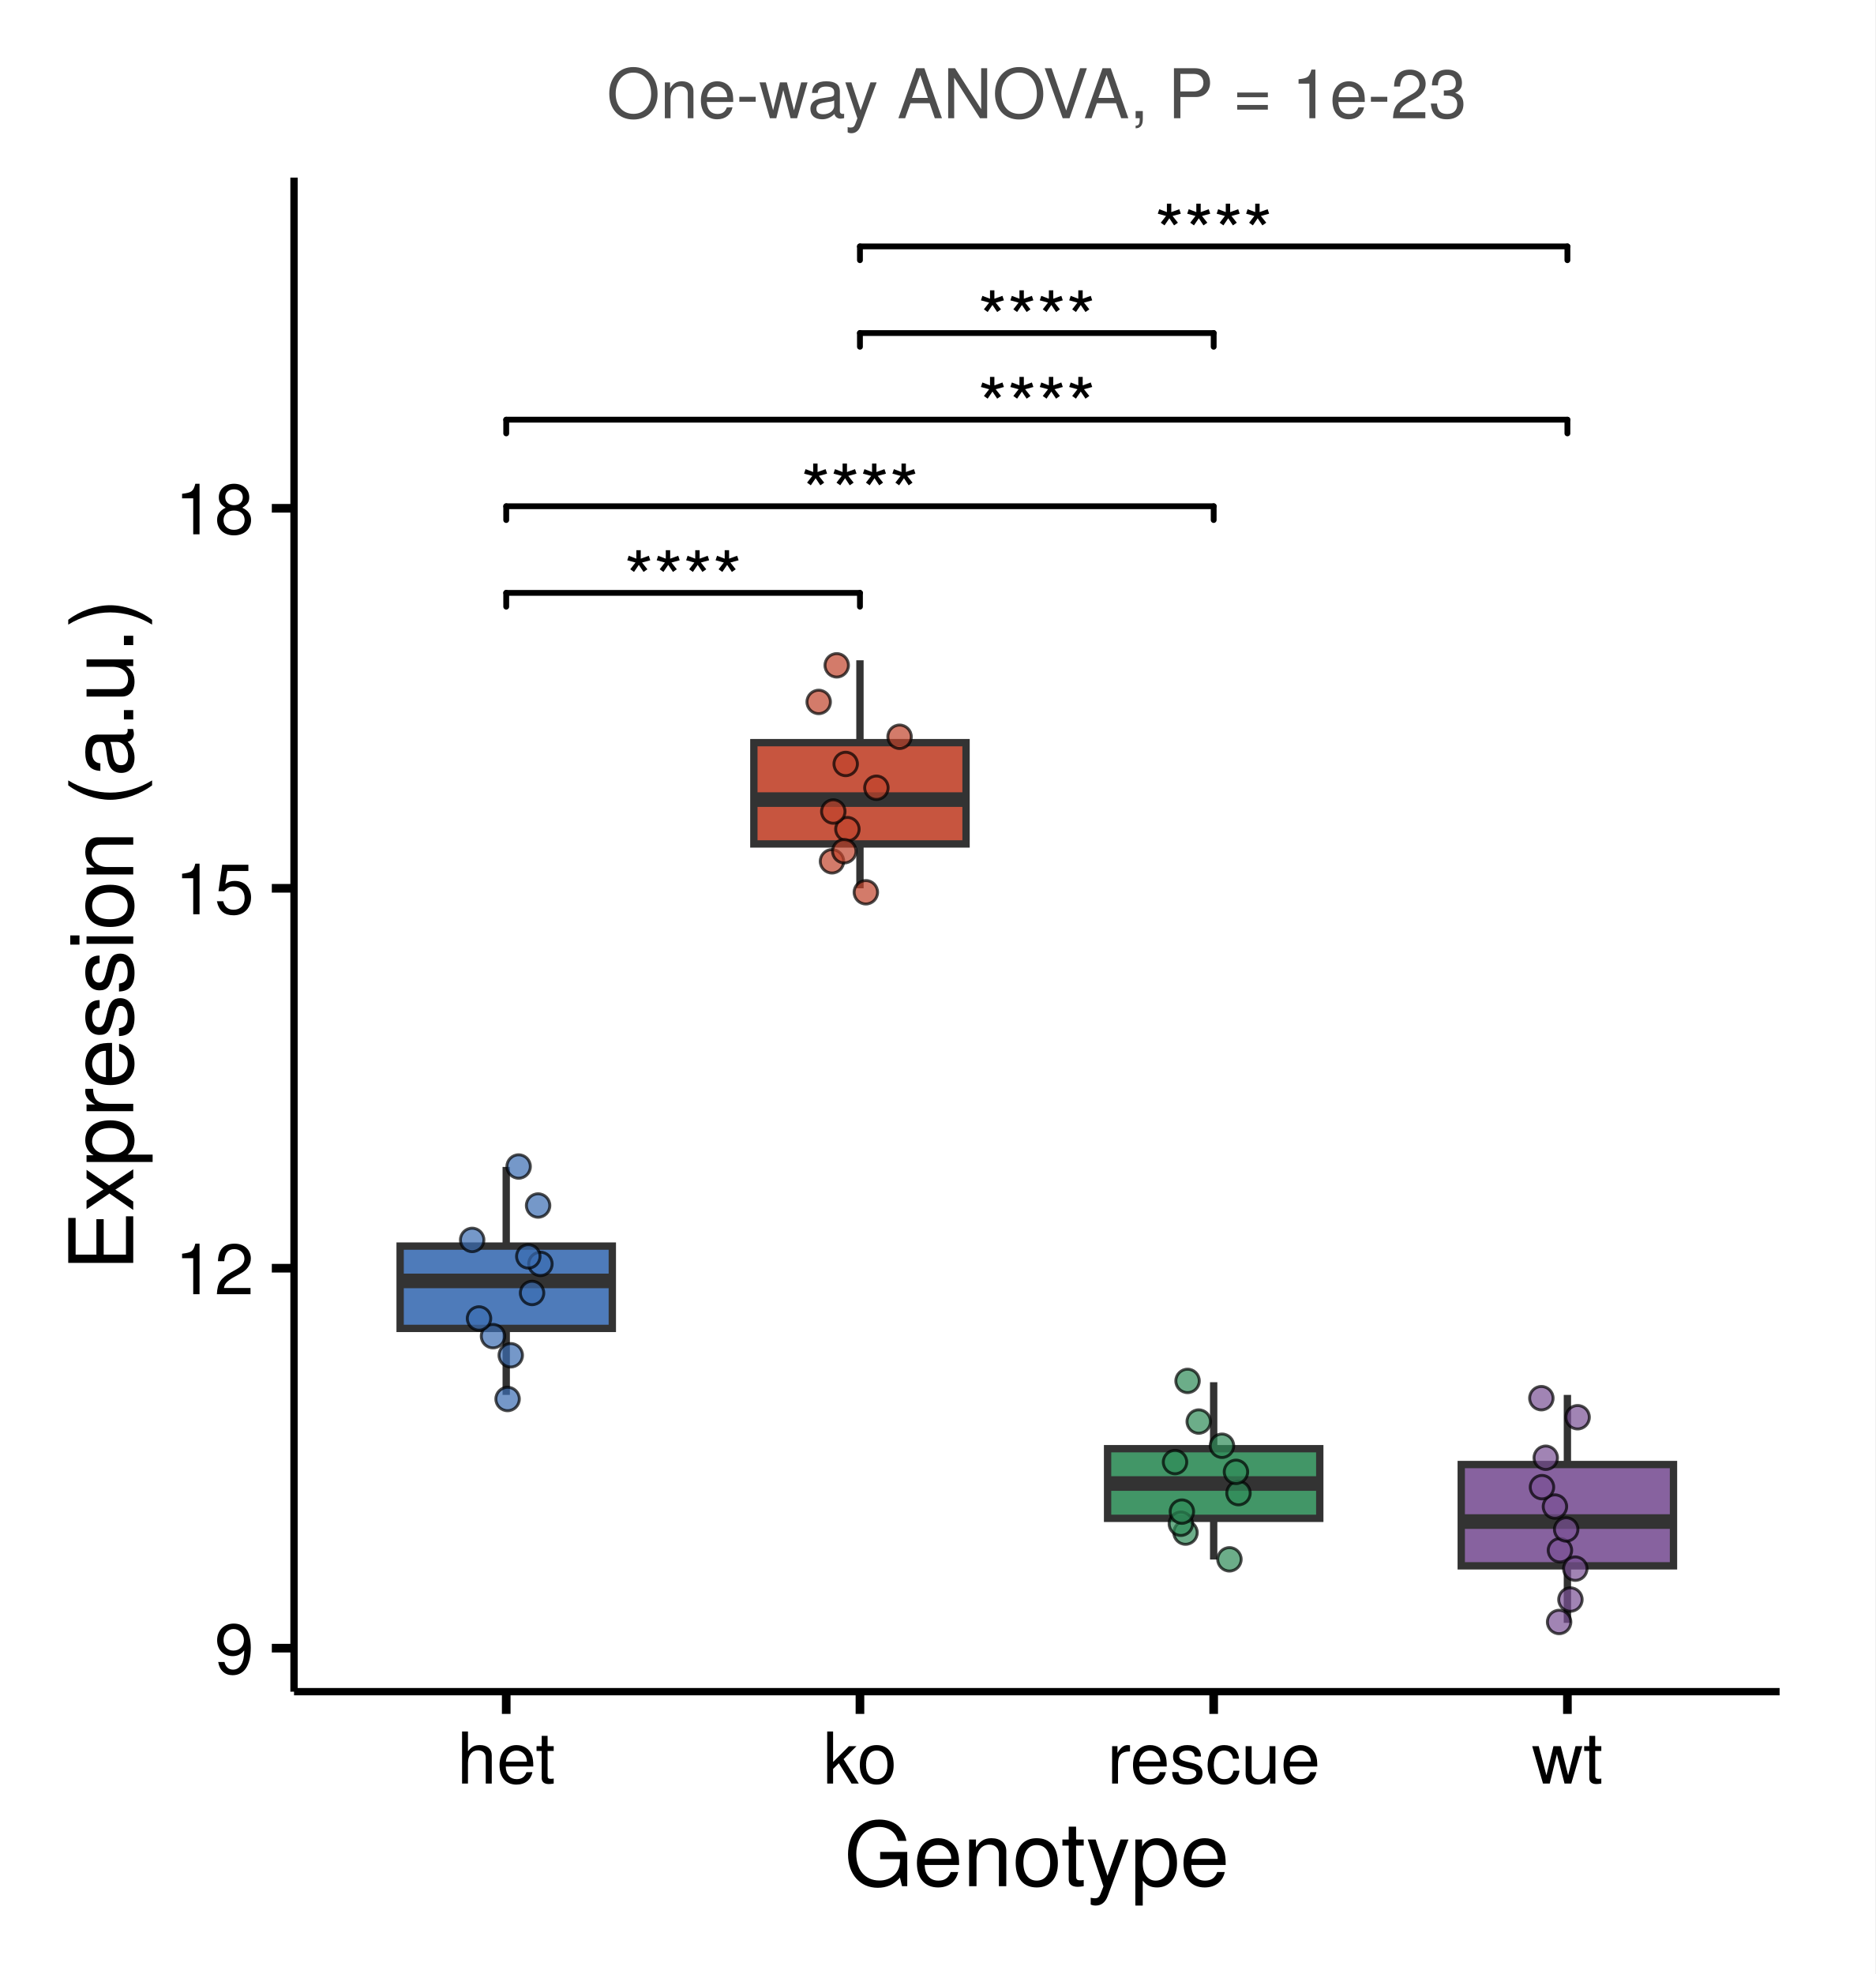
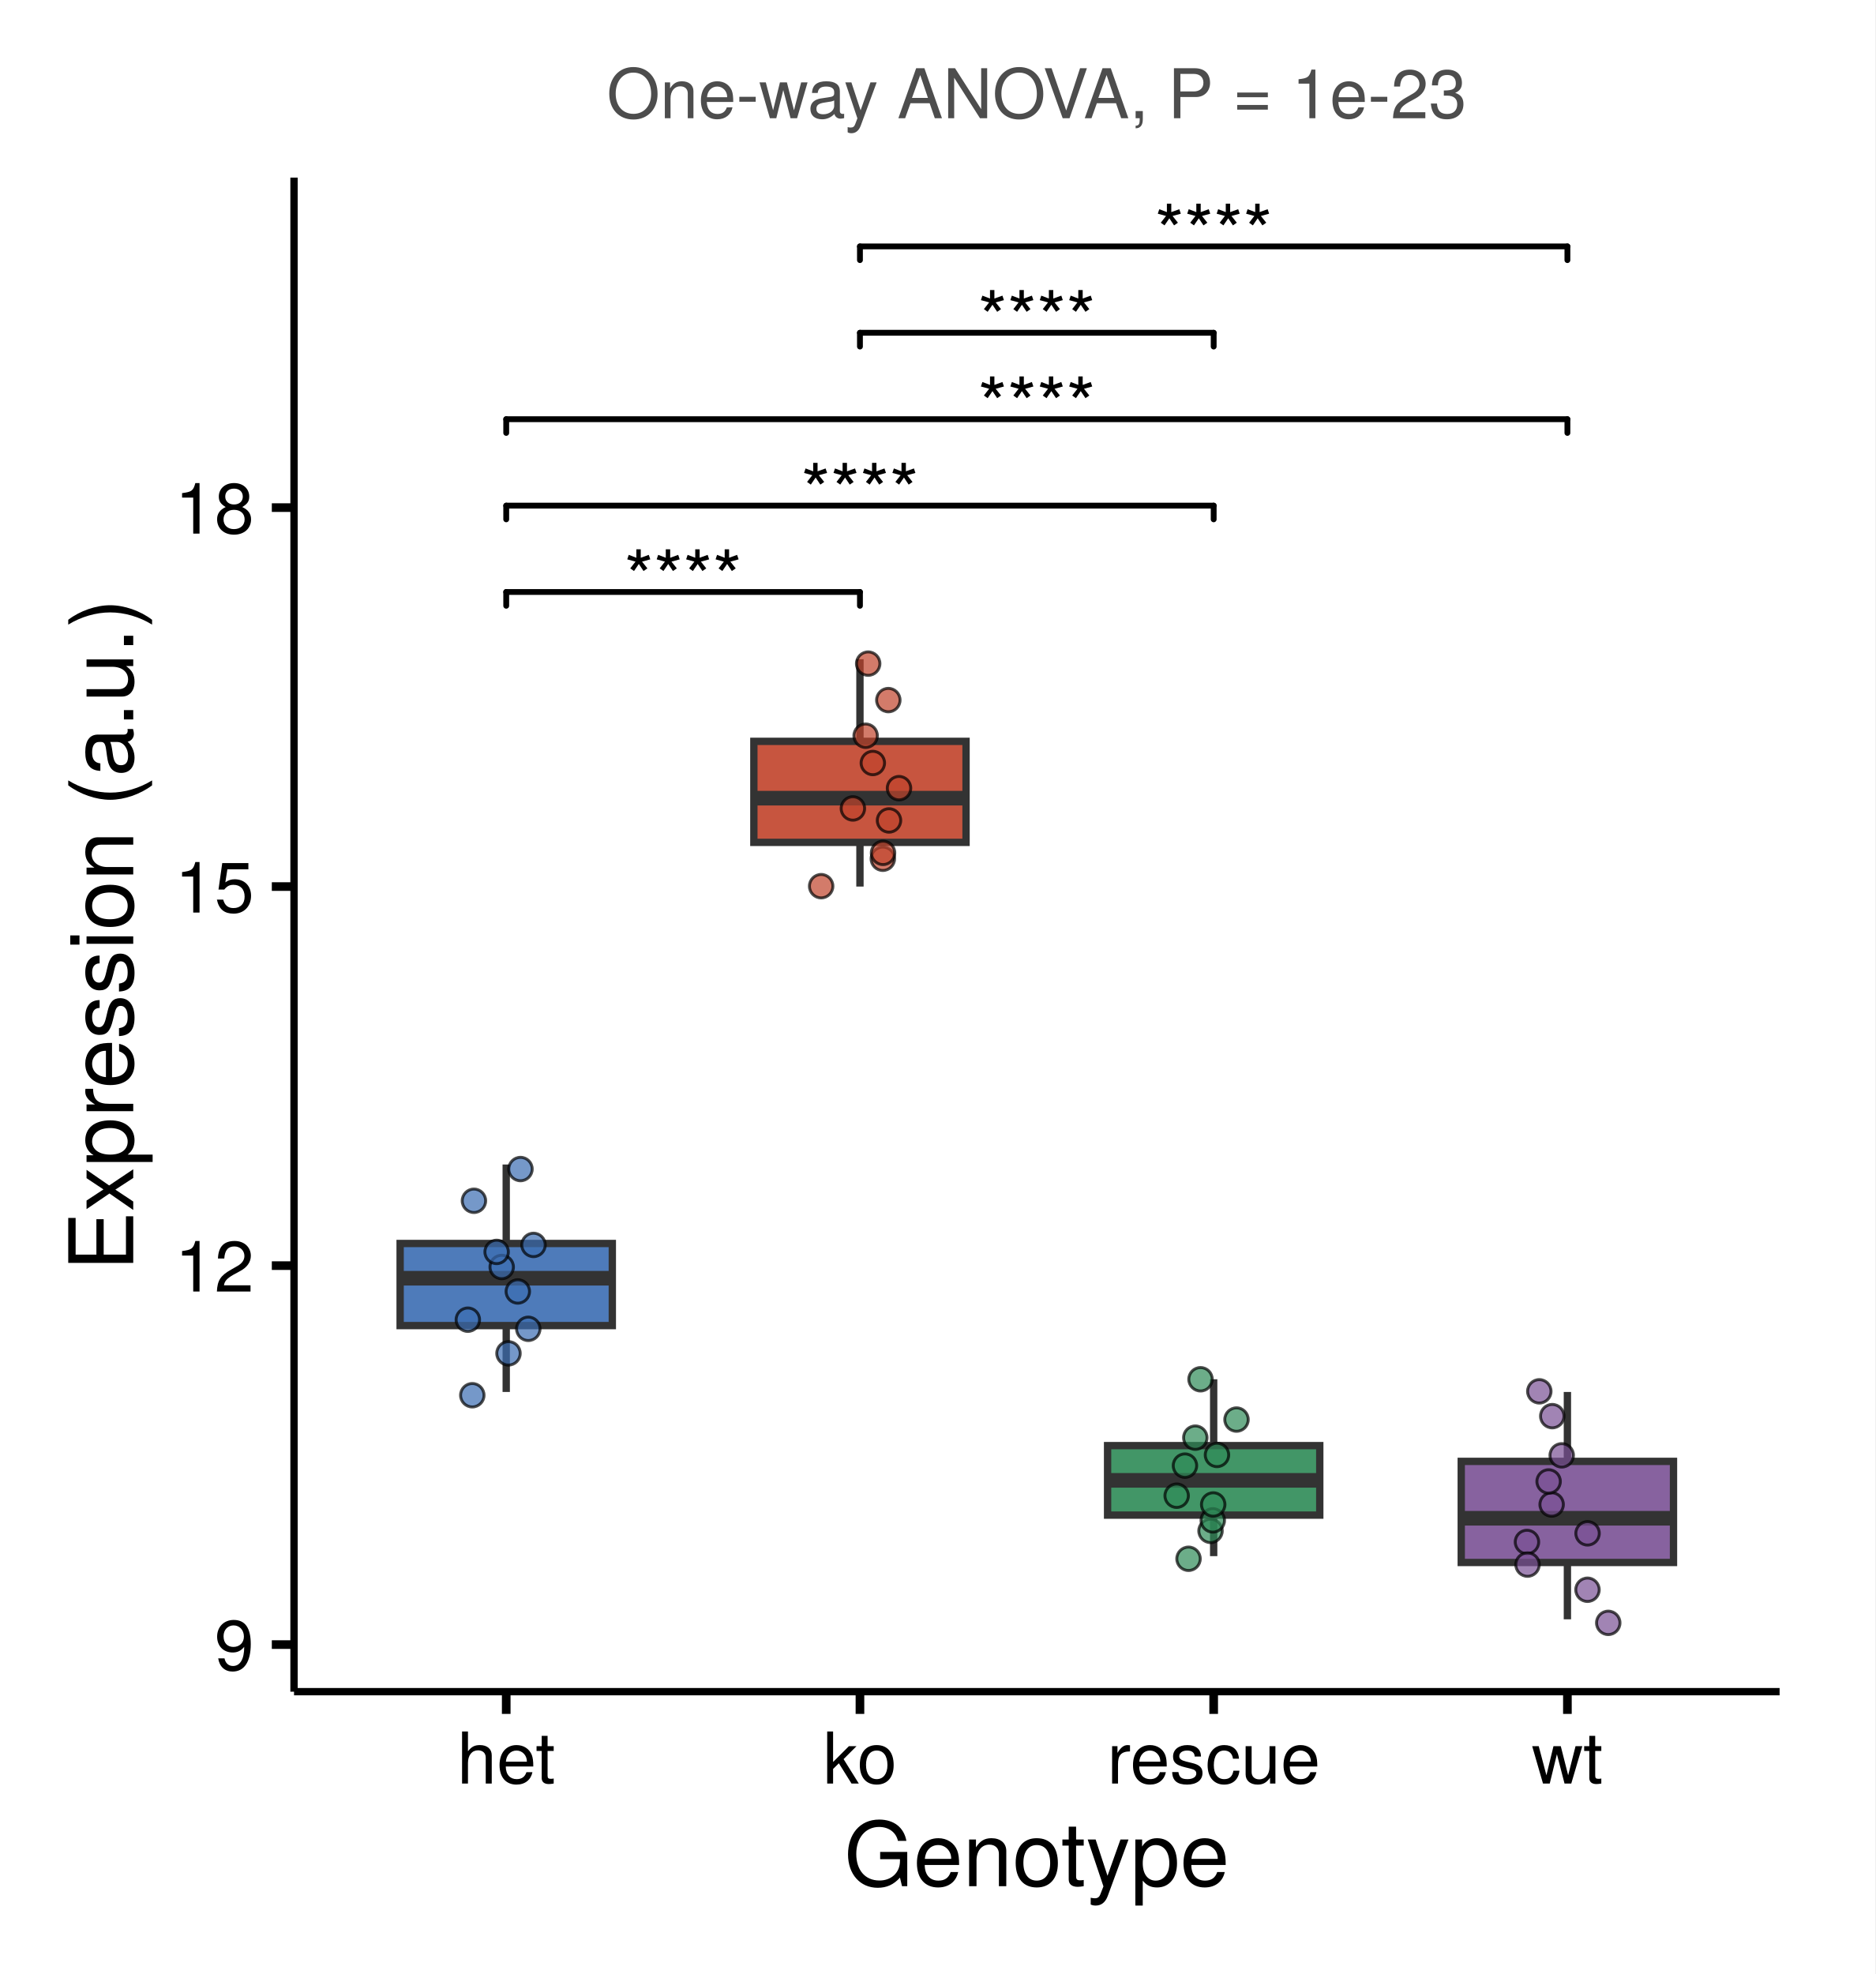
<svg xmlns="http://www.w3.org/2000/svg" class="svglite" width="273.60pt" height="288.00pt" viewBox="0 0 273.60 288.00">
  <defs>
    <style type="text/css">
    .svglite line, .svglite polyline, .svglite polygon, .svglite path, .svglite rect, .svglite circle {
      fill: none;
      stroke: #000000;
      stroke-linecap: round;
      stroke-linejoin: round;
      stroke-miterlimit: 10.00;
    }
    .svglite text {
      white-space: pre;
    }
  </style>
  </defs>
  <rect width="100%" height="100%" style="stroke: none; fill: #FFFFFF;" />
  <defs>
    <clipPath id="cpMC4wMHwyNzMuNjB8MC4wMHwyODguMDA=">
      <rect x="0.00" y="0.00" width="273.60" height="288.00" />
    </clipPath>
  </defs>
  <g clip-path="url(#cpMC4wMHwyNzMuNjB8MC4wMHwyODguMDA=)">
    <rect x="0.00" y="0.00" width="273.60" height="288.00" style="stroke-width: 1.26; stroke: #FFFFFF; fill: #FFFFFF;" />
  </g>
  <defs>
    <clipPath id="cpNDIuOTB8MjU5LjY1fDI1LjkxfDI0Ni44MQ==">
      <rect x="42.90" y="25.91" width="216.76" height="220.90" />
    </clipPath>
  </defs>
  <g clip-path="url(#cpNDIuOTB8MjU5LjY1fDI1LjkxfDI0Ni44MQ==)">
    <rect x="42.90" y="25.91" width="216.76" height="220.90" style="stroke-width: 1.26; stroke: none; fill: #FFFFFF;" />
-     <line x1="73.86" y1="181.80" x2="73.86" y2="170.25" style="stroke-width: 1.07; stroke: #333333; stroke-linecap: butt;" />
-     <line x1="73.86" y1="193.81" x2="73.86" y2="203.51" style="stroke-width: 1.07; stroke: #333333; stroke-linecap: butt;" />
-     <polygon points="58.38,181.80 58.38,193.81 89.34,193.81 89.34,181.80 58.38,181.80 " style="stroke-width: 1.07; stroke: #333333; stroke-linecap: butt; stroke-linejoin: miter; fill: #3B6DB3; fill-opacity: 0.90;" />
-     <line x1="58.38" y1="186.88" x2="89.34" y2="186.88" style="stroke-width: 2.13; stroke: #333333; stroke-linecap: butt; stroke-linejoin: miter;" />
-     <line x1="125.47" y1="108.35" x2="125.47" y2="96.33" style="stroke-width: 1.07; stroke: #333333; stroke-linecap: butt;" />
-     <line x1="125.47" y1="123.13" x2="125.47" y2="129.60" style="stroke-width: 1.07; stroke: #333333; stroke-linecap: butt;" />
-     <polygon points="109.99,108.35 109.99,123.13 140.95,123.13 140.95,108.35 109.99,108.35 " style="stroke-width: 1.07; stroke: #333333; stroke-linecap: butt; stroke-linejoin: miter; fill: #C1432B; fill-opacity: 0.90;" />
-     <line x1="109.99" y1="116.66" x2="140.95" y2="116.66" style="stroke-width: 2.13; stroke: #333333; stroke-linecap: butt; stroke-linejoin: miter;" />
-     <line x1="177.08" y1="211.36" x2="177.08" y2="201.66" style="stroke-width: 1.07; stroke: #333333; stroke-linecap: butt;" />
-     <line x1="177.08" y1="221.52" x2="177.08" y2="227.53" style="stroke-width: 1.07; stroke: #333333; stroke-linecap: butt;" />
-     <polygon points="161.60,211.36 161.60,221.52 192.56,221.52 192.56,211.36 161.60,211.36 " style="stroke-width: 1.07; stroke: #333333; stroke-linecap: butt; stroke-linejoin: miter; fill: #2E8B57; fill-opacity: 0.90;" />
-     <line x1="161.60" y1="216.44" x2="192.56" y2="216.44" style="stroke-width: 2.13; stroke: #333333; stroke-linecap: butt; stroke-linejoin: miter;" />
-     <line x1="228.69" y1="213.67" x2="228.69" y2="203.51" style="stroke-width: 1.07; stroke: #333333; stroke-linecap: butt;" />
-     <line x1="228.69" y1="228.45" x2="228.69" y2="236.77" style="stroke-width: 1.07; stroke: #333333; stroke-linecap: butt;" />
-     <polygon points="213.20,213.67 213.20,228.45 244.17,228.45 244.17,213.67 213.20,213.67 " style="stroke-width: 1.07; stroke: #333333; stroke-linecap: butt; stroke-linejoin: miter; fill: #7A5195; fill-opacity: 0.90;" />
-     <line x1="213.20" y1="221.99" x2="244.17" y2="221.99" style="stroke-width: 2.13; stroke: #333333; stroke-linecap: butt; stroke-linejoin: miter;" />
-     <circle cx="227.60" cy="226.18" r="1.71" style="stroke-width: 0.43; stroke: #000000; stroke-opacity: 0.70; fill: #7A5195; fill-opacity: 0.70;" />
-     <circle cx="225.53" cy="212.68" r="1.71" style="stroke-width: 0.43; stroke: #000000; stroke-opacity: 0.70; fill: #7A5195; fill-opacity: 0.70;" />
-     <circle cx="227.48" cy="236.64" r="1.71" style="stroke-width: 0.43; stroke: #000000; stroke-opacity: 0.70; fill: #7A5195; fill-opacity: 0.70;" />
-     <circle cx="224.89" cy="203.99" r="1.71" style="stroke-width: 0.43; stroke: #000000; stroke-opacity: 0.70; fill: #7A5195; fill-opacity: 0.70;" />
-     <circle cx="226.87" cy="219.80" r="1.71" style="stroke-width: 0.43; stroke: #000000; stroke-opacity: 0.70; fill: #7A5195; fill-opacity: 0.70;" />
-     <circle cx="229.84" cy="228.86" r="1.71" style="stroke-width: 0.43; stroke: #000000; stroke-opacity: 0.70; fill: #7A5195; fill-opacity: 0.70;" />
-     <circle cx="230.18" cy="206.77" r="1.71" style="stroke-width: 0.43; stroke: #000000; stroke-opacity: 0.70; fill: #7A5195; fill-opacity: 0.70;" />
-     <circle cx="228.51" cy="223.14" r="1.71" style="stroke-width: 0.43; stroke: #000000; stroke-opacity: 0.70; fill: #7A5195; fill-opacity: 0.70;" />
-     <circle cx="224.98" cy="216.97" r="1.71" style="stroke-width: 0.43; stroke: #000000; stroke-opacity: 0.70; fill: #7A5195; fill-opacity: 0.70;" />
-     <circle cx="229.13" cy="233.37" r="1.71" style="stroke-width: 0.43; stroke: #000000; stroke-opacity: 0.70; fill: #7A5195; fill-opacity: 0.70;" />
-     <circle cx="71.93" cy="194.94" r="1.71" style="stroke-width: 0.43; stroke: #000000; stroke-opacity: 0.70; fill: #3B6DB3; fill-opacity: 0.70;" />
-     <circle cx="68.89" cy="180.90" r="1.71" style="stroke-width: 0.43; stroke: #000000; stroke-opacity: 0.70; fill: #3B6DB3; fill-opacity: 0.70;" />
-     <circle cx="74.06" cy="204.11" r="1.71" style="stroke-width: 0.43; stroke: #000000; stroke-opacity: 0.70; fill: #3B6DB3; fill-opacity: 0.70;" />
-     <circle cx="75.67" cy="170.19" r="1.71" style="stroke-width: 0.43; stroke: #000000; stroke-opacity: 0.70; fill: #3B6DB3; fill-opacity: 0.70;" />
-     <circle cx="77.63" cy="188.64" r="1.71" style="stroke-width: 0.43; stroke: #000000; stroke-opacity: 0.70; fill: #3B6DB3; fill-opacity: 0.70;" />
-     <circle cx="78.85" cy="184.40" r="1.71" style="stroke-width: 0.43; stroke: #000000; stroke-opacity: 0.70; fill: #3B6DB3; fill-opacity: 0.70;" />
-     <circle cx="74.52" cy="197.73" r="1.71" style="stroke-width: 0.43; stroke: #000000; stroke-opacity: 0.70; fill: #3B6DB3; fill-opacity: 0.70;" />
-     <circle cx="78.51" cy="175.88" r="1.71" style="stroke-width: 0.43; stroke: #000000; stroke-opacity: 0.70; fill: #3B6DB3; fill-opacity: 0.70;" />
-     <circle cx="69.89" cy="192.36" r="1.71" style="stroke-width: 0.43; stroke: #000000; stroke-opacity: 0.70; fill: #3B6DB3; fill-opacity: 0.70;" />
-     <circle cx="77.08" cy="183.30" r="1.71" style="stroke-width: 0.43; stroke: #000000; stroke-opacity: 0.70; fill: #3B6DB3; fill-opacity: 0.70;" />
-     <circle cx="121.39" cy="125.66" r="1.71" style="stroke-width: 0.43; stroke: #000000; stroke-opacity: 0.70; fill: #C1432B; fill-opacity: 0.70;" />
-     <circle cx="123.39" cy="111.46" r="1.71" style="stroke-width: 0.43; stroke: #000000; stroke-opacity: 0.70; fill: #C1432B; fill-opacity: 0.70;" />
-     <circle cx="123.64" cy="120.97" r="1.71" style="stroke-width: 0.43; stroke: #000000; stroke-opacity: 0.70; fill: #C1432B; fill-opacity: 0.70;" />
-     <circle cx="122.08" cy="97.07" r="1.71" style="stroke-width: 0.43; stroke: #000000; stroke-opacity: 0.70; fill: #C1432B; fill-opacity: 0.70;" />
-     <circle cx="126.33" cy="130.18" r="1.71" style="stroke-width: 0.43; stroke: #000000; stroke-opacity: 0.70; fill: #C1432B; fill-opacity: 0.70;" />
-     <circle cx="131.25" cy="107.49" r="1.71" style="stroke-width: 0.43; stroke: #000000; stroke-opacity: 0.70; fill: #C1432B; fill-opacity: 0.70;" />
-     <circle cx="127.87" cy="114.93" r="1.71" style="stroke-width: 0.43; stroke: #000000; stroke-opacity: 0.70; fill: #C1432B; fill-opacity: 0.70;" />
-     <circle cx="123.18" cy="124.19" r="1.71" style="stroke-width: 0.43; stroke: #000000; stroke-opacity: 0.70; fill: #C1432B; fill-opacity: 0.70;" />
-     <circle cx="119.45" cy="102.41" r="1.71" style="stroke-width: 0.43; stroke: #000000; stroke-opacity: 0.70; fill: #C1432B; fill-opacity: 0.70;" />
-     <circle cx="121.58" cy="118.40" r="1.71" style="stroke-width: 0.43; stroke: #000000; stroke-opacity: 0.70; fill: #C1432B; fill-opacity: 0.70;" />
-     <circle cx="180.70" cy="217.84" r="1.71" style="stroke-width: 0.43; stroke: #000000; stroke-opacity: 0.70; fill: #2E8B57; fill-opacity: 0.70;" />
-     <circle cx="174.90" cy="207.40" r="1.71" style="stroke-width: 0.43; stroke: #000000; stroke-opacity: 0.70; fill: #2E8B57; fill-opacity: 0.70;" />
-     <circle cx="172.97" cy="223.60" r="1.71" style="stroke-width: 0.43; stroke: #000000; stroke-opacity: 0.70; fill: #2E8B57; fill-opacity: 0.70;" />
-     <circle cx="173.27" cy="201.47" r="1.71" style="stroke-width: 0.43; stroke: #000000; stroke-opacity: 0.70; fill: #2E8B57; fill-opacity: 0.70;" />
-     <circle cx="172.29" cy="222.31" r="1.71" style="stroke-width: 0.43; stroke: #000000; stroke-opacity: 0.70; fill: #2E8B57; fill-opacity: 0.70;" />
-     <circle cx="171.44" cy="213.31" r="1.71" style="stroke-width: 0.43; stroke: #000000; stroke-opacity: 0.70; fill: #2E8B57; fill-opacity: 0.70;" />
-     <circle cx="180.33" cy="214.74" r="1.71" style="stroke-width: 0.43; stroke: #000000; stroke-opacity: 0.70; fill: #2E8B57; fill-opacity: 0.70;" />
-     <circle cx="179.38" cy="227.50" r="1.71" style="stroke-width: 0.43; stroke: #000000; stroke-opacity: 0.70; fill: #2E8B57; fill-opacity: 0.70;" />
-     <circle cx="178.29" cy="210.93" r="1.71" style="stroke-width: 0.43; stroke: #000000; stroke-opacity: 0.70; fill: #2E8B57; fill-opacity: 0.70;" />
-     <circle cx="172.44" cy="220.54" r="1.71" style="stroke-width: 0.43; stroke: #000000; stroke-opacity: 0.70; fill: #2E8B57; fill-opacity: 0.70;" />
-     <text x="99.67" y="88.32" text-anchor="middle" style="font-size: 11.04px; font-weight: 0; font-family: &quot;TeX Gyre Heros&quot;;" textLength="17.16px" lengthAdjust="spacingAndGlyphs">****</text>
-     <line x1="73.86" y1="88.51" x2="73.86" y2="86.50" style="stroke-width: 0.85;" />
-     <line x1="73.86" y1="86.50" x2="125.47" y2="86.50" style="stroke-width: 0.85;" />
-     <line x1="125.47" y1="86.50" x2="125.47" y2="88.51" style="stroke-width: 0.85;" />
-     <text x="125.47" y="75.68" text-anchor="middle" style="font-size: 11.04px; font-weight: 0; font-family: &quot;TeX Gyre Heros&quot;;" textLength="17.16px" lengthAdjust="spacingAndGlyphs">****</text>
-     <line x1="73.86" y1="75.87" x2="73.86" y2="73.86" style="stroke-width: 0.85;" />
-     <line x1="73.86" y1="73.86" x2="177.08" y2="73.86" style="stroke-width: 0.85;" />
-     <line x1="177.08" y1="73.86" x2="177.08" y2="75.87" style="stroke-width: 0.85;" />
-     <text x="151.27" y="63.04" text-anchor="middle" style="font-size: 11.04px; font-weight: 0; font-family: &quot;TeX Gyre Heros&quot;;" textLength="17.16px" lengthAdjust="spacingAndGlyphs">****</text>
-     <line x1="73.86" y1="63.23" x2="73.86" y2="61.23" style="stroke-width: 0.85;" />
-     <line x1="73.86" y1="61.23" x2="228.69" y2="61.23" style="stroke-width: 0.85;" />
-     <line x1="228.69" y1="61.23" x2="228.69" y2="63.23" style="stroke-width: 0.85;" />
-     <text x="151.27" y="50.40" text-anchor="middle" style="font-size: 11.04px; font-weight: 0; font-family: &quot;TeX Gyre Heros&quot;;" textLength="17.16px" lengthAdjust="spacingAndGlyphs">****</text>
-     <line x1="125.47" y1="50.59" x2="125.47" y2="48.59" style="stroke-width: 0.85;" />
-     <line x1="125.47" y1="48.59" x2="177.08" y2="48.59" style="stroke-width: 0.85;" />
-     <line x1="177.08" y1="48.59" x2="177.08" y2="50.59" style="stroke-width: 0.85;" />
+     <line x1="73.86" y1="181.42" x2="73.86" y2="169.90" style="stroke-width: 1.07; stroke: #333333; stroke-linecap: butt;" />
+     <line x1="73.86" y1="193.40" x2="73.86" y2="203.08" style="stroke-width: 1.07; stroke: #333333; stroke-linecap: butt;" />
+     <polygon points="58.38,181.42 58.38,193.40 89.34,193.40 89.34,181.42 58.38,181.42 " style="stroke-width: 1.07; stroke: #333333; stroke-linecap: butt; stroke-linejoin: miter; fill: #3B6DB3; fill-opacity: 0.90;" />
+     <line x1="58.38" y1="186.49" x2="89.34" y2="186.49" style="stroke-width: 2.13; stroke: #333333; stroke-linecap: butt; stroke-linejoin: miter;" />
+     <line x1="125.47" y1="108.16" x2="125.47" y2="96.18" style="stroke-width: 1.07; stroke: #333333; stroke-linecap: butt;" />
+     <line x1="125.47" y1="122.90" x2="125.47" y2="129.35" style="stroke-width: 1.07; stroke: #333333; stroke-linecap: butt;" />
+     <polygon points="109.99,108.16 109.99,122.90 140.95,122.90 140.95,108.16 109.99,108.16 " style="stroke-width: 1.07; stroke: #333333; stroke-linecap: butt; stroke-linejoin: miter; fill: #C1432B; fill-opacity: 0.90;" />
+     <line x1="109.99" y1="116.45" x2="140.95" y2="116.45" style="stroke-width: 2.13; stroke: #333333; stroke-linecap: butt; stroke-linejoin: miter;" />
+     <line x1="177.08" y1="210.91" x2="177.08" y2="201.23" style="stroke-width: 1.07; stroke: #333333; stroke-linecap: butt;" />
+     <line x1="177.08" y1="221.05" x2="177.08" y2="227.04" style="stroke-width: 1.07; stroke: #333333; stroke-linecap: butt;" />
+     <polygon points="161.60,210.91 161.60,221.05 192.56,221.05 192.56,210.91 161.60,210.91 " style="stroke-width: 1.07; stroke: #333333; stroke-linecap: butt; stroke-linejoin: miter; fill: #2E8B57; fill-opacity: 0.90;" />
+     <line x1="161.60" y1="215.98" x2="192.56" y2="215.98" style="stroke-width: 2.13; stroke: #333333; stroke-linecap: butt; stroke-linejoin: miter;" />
+     <line x1="228.69" y1="213.21" x2="228.69" y2="203.08" style="stroke-width: 1.07; stroke: #333333; stroke-linecap: butt;" />
+     <line x1="228.69" y1="227.96" x2="228.69" y2="236.25" style="stroke-width: 1.07; stroke: #333333; stroke-linecap: butt;" />
+     <polygon points="213.20,213.21 213.20,227.96 244.17,227.96 244.17,213.21 213.20,213.21 " style="stroke-width: 1.07; stroke: #333333; stroke-linecap: butt; stroke-linejoin: miter; fill: #7A5195; fill-opacity: 0.90;" />
+     <line x1="213.20" y1="221.51" x2="244.17" y2="221.51" style="stroke-width: 2.13; stroke: #333333; stroke-linecap: butt; stroke-linejoin: miter;" />
+     <circle cx="222.79" cy="224.97" r="1.71" style="stroke-width: 0.43; stroke: #000000; stroke-opacity: 0.70; fill: #7A5195; fill-opacity: 0.70;" />
+     <circle cx="227.86" cy="212.33" r="1.71" style="stroke-width: 0.43; stroke: #000000; stroke-opacity: 0.70; fill: #7A5195; fill-opacity: 0.70;" />
+     <circle cx="234.65" cy="236.77" r="1.71" style="stroke-width: 0.43; stroke: #000000; stroke-opacity: 0.70; fill: #7A5195; fill-opacity: 0.70;" />
+     <circle cx="224.59" cy="202.99" r="1.71" style="stroke-width: 0.43; stroke: #000000; stroke-opacity: 0.70; fill: #7A5195; fill-opacity: 0.70;" />
+     <circle cx="226.39" cy="219.50" r="1.71" style="stroke-width: 0.43; stroke: #000000; stroke-opacity: 0.70; fill: #7A5195; fill-opacity: 0.70;" />
+     <circle cx="222.87" cy="228.27" r="1.71" style="stroke-width: 0.43; stroke: #000000; stroke-opacity: 0.70; fill: #7A5195; fill-opacity: 0.70;" />
+     <circle cx="226.48" cy="206.61" r="1.71" style="stroke-width: 0.43; stroke: #000000; stroke-opacity: 0.70; fill: #7A5195; fill-opacity: 0.70;" />
+     <circle cx="231.63" cy="223.71" r="1.71" style="stroke-width: 0.43; stroke: #000000; stroke-opacity: 0.70; fill: #7A5195; fill-opacity: 0.70;" />
+     <circle cx="225.95" cy="216.14" r="1.71" style="stroke-width: 0.43; stroke: #000000; stroke-opacity: 0.70; fill: #7A5195; fill-opacity: 0.70;" />
+     <circle cx="231.62" cy="231.94" r="1.71" style="stroke-width: 0.43; stroke: #000000; stroke-opacity: 0.70; fill: #7A5195; fill-opacity: 0.70;" />
+     <circle cx="77.08" cy="193.87" r="1.71" style="stroke-width: 0.43; stroke: #000000; stroke-opacity: 0.70; fill: #3B6DB3; fill-opacity: 0.70;" />
+     <circle cx="77.84" cy="181.63" r="1.71" style="stroke-width: 0.43; stroke: #000000; stroke-opacity: 0.70; fill: #3B6DB3; fill-opacity: 0.70;" />
+     <circle cx="68.91" cy="203.56" r="1.71" style="stroke-width: 0.43; stroke: #000000; stroke-opacity: 0.70; fill: #3B6DB3; fill-opacity: 0.70;" />
+     <circle cx="75.94" cy="170.56" r="1.71" style="stroke-width: 0.43; stroke: #000000; stroke-opacity: 0.70; fill: #3B6DB3; fill-opacity: 0.70;" />
+     <circle cx="75.55" cy="188.42" r="1.71" style="stroke-width: 0.43; stroke: #000000; stroke-opacity: 0.70; fill: #3B6DB3; fill-opacity: 0.70;" />
+     <circle cx="73.20" cy="184.85" r="1.71" style="stroke-width: 0.43; stroke: #000000; stroke-opacity: 0.70; fill: #3B6DB3; fill-opacity: 0.70;" />
+     <circle cx="74.19" cy="197.45" r="1.71" style="stroke-width: 0.43; stroke: #000000; stroke-opacity: 0.70; fill: #3B6DB3; fill-opacity: 0.70;" />
+     <circle cx="69.15" cy="175.19" r="1.71" style="stroke-width: 0.43; stroke: #000000; stroke-opacity: 0.70; fill: #3B6DB3; fill-opacity: 0.70;" />
+     <circle cx="68.26" cy="192.54" r="1.71" style="stroke-width: 0.43; stroke: #000000; stroke-opacity: 0.70; fill: #3B6DB3; fill-opacity: 0.70;" />
+     <circle cx="72.46" cy="182.65" r="1.71" style="stroke-width: 0.43; stroke: #000000; stroke-opacity: 0.70; fill: #3B6DB3; fill-opacity: 0.70;" />
+     <circle cx="128.81" cy="125.29" r="1.71" style="stroke-width: 0.43; stroke: #000000; stroke-opacity: 0.70; fill: #C1432B; fill-opacity: 0.70;" />
+     <circle cx="127.35" cy="111.32" r="1.71" style="stroke-width: 0.43; stroke: #000000; stroke-opacity: 0.70; fill: #C1432B; fill-opacity: 0.70;" />
+     <circle cx="129.71" cy="119.70" r="1.71" style="stroke-width: 0.43; stroke: #000000; stroke-opacity: 0.70; fill: #C1432B; fill-opacity: 0.70;" />
+     <circle cx="126.67" cy="96.82" r="1.71" style="stroke-width: 0.43; stroke: #000000; stroke-opacity: 0.70; fill: #C1432B; fill-opacity: 0.70;" />
+     <circle cx="119.81" cy="129.29" r="1.71" style="stroke-width: 0.43; stroke: #000000; stroke-opacity: 0.70; fill: #C1432B; fill-opacity: 0.70;" />
+     <circle cx="126.30" cy="107.34" r="1.71" style="stroke-width: 0.43; stroke: #000000; stroke-opacity: 0.70; fill: #C1432B; fill-opacity: 0.70;" />
+     <circle cx="131.17" cy="114.99" r="1.71" style="stroke-width: 0.43; stroke: #000000; stroke-opacity: 0.70; fill: #C1432B; fill-opacity: 0.70;" />
+     <circle cx="128.84" cy="124.43" r="1.71" style="stroke-width: 0.43; stroke: #000000; stroke-opacity: 0.70; fill: #C1432B; fill-opacity: 0.70;" />
+     <circle cx="129.61" cy="102.14" r="1.71" style="stroke-width: 0.43; stroke: #000000; stroke-opacity: 0.70; fill: #C1432B; fill-opacity: 0.70;" />
+     <circle cx="124.44" cy="117.95" r="1.71" style="stroke-width: 0.43; stroke: #000000; stroke-opacity: 0.70; fill: #C1432B; fill-opacity: 0.70;" />
+     <circle cx="171.68" cy="218.22" r="1.71" style="stroke-width: 0.43; stroke: #000000; stroke-opacity: 0.70; fill: #2E8B57; fill-opacity: 0.70;" />
+     <circle cx="180.41" cy="207.11" r="1.71" style="stroke-width: 0.43; stroke: #000000; stroke-opacity: 0.70; fill: #2E8B57; fill-opacity: 0.70;" />
+     <circle cx="176.62" cy="223.35" r="1.71" style="stroke-width: 0.43; stroke: #000000; stroke-opacity: 0.70; fill: #2E8B57; fill-opacity: 0.70;" />
+     <circle cx="175.16" cy="201.23" r="1.71" style="stroke-width: 0.43; stroke: #000000; stroke-opacity: 0.70; fill: #2E8B57; fill-opacity: 0.70;" />
+     <circle cx="176.95" cy="221.82" r="1.71" style="stroke-width: 0.43; stroke: #000000; stroke-opacity: 0.70; fill: #2E8B57; fill-opacity: 0.70;" />
+     <circle cx="177.56" cy="212.27" r="1.71" style="stroke-width: 0.43; stroke: #000000; stroke-opacity: 0.70; fill: #2E8B57; fill-opacity: 0.70;" />
+     <circle cx="172.89" cy="213.83" r="1.71" style="stroke-width: 0.43; stroke: #000000; stroke-opacity: 0.70; fill: #2E8B57; fill-opacity: 0.70;" />
+     <circle cx="173.41" cy="227.42" r="1.71" style="stroke-width: 0.43; stroke: #000000; stroke-opacity: 0.70; fill: #2E8B57; fill-opacity: 0.70;" />
+     <circle cx="174.40" cy="209.75" r="1.71" style="stroke-width: 0.43; stroke: #000000; stroke-opacity: 0.70; fill: #2E8B57; fill-opacity: 0.70;" />
+     <circle cx="177.01" cy="219.50" r="1.71" style="stroke-width: 0.43; stroke: #000000; stroke-opacity: 0.70; fill: #2E8B57; fill-opacity: 0.70;" />
+     <text x="99.67" y="88.19" text-anchor="middle" style="font-size: 11.04px; font-weight: 0; font-family: &quot;TeX Gyre Heros&quot;;" textLength="17.16px" lengthAdjust="spacingAndGlyphs">****</text>
+     <line x1="73.86" y1="88.38" x2="73.86" y2="86.37" style="stroke-width: 0.85;" />
+     <line x1="73.86" y1="86.37" x2="125.47" y2="86.37" style="stroke-width: 0.85;" />
+     <line x1="125.47" y1="86.37" x2="125.47" y2="88.38" style="stroke-width: 0.85;" />
+     <text x="125.47" y="75.58" text-anchor="middle" style="font-size: 11.04px; font-weight: 0; font-family: &quot;TeX Gyre Heros&quot;;" textLength="17.16px" lengthAdjust="spacingAndGlyphs">****</text>
+     <line x1="73.86" y1="75.77" x2="73.86" y2="73.77" style="stroke-width: 0.85;" />
+     <line x1="73.86" y1="73.77" x2="177.08" y2="73.77" style="stroke-width: 0.85;" />
+     <line x1="177.08" y1="73.77" x2="177.08" y2="75.77" style="stroke-width: 0.85;" />
+     <text x="151.27" y="62.97" text-anchor="middle" style="font-size: 11.04px; font-weight: 0; font-family: &quot;TeX Gyre Heros&quot;;" textLength="17.16px" lengthAdjust="spacingAndGlyphs">****</text>
+     <line x1="73.86" y1="63.16" x2="73.86" y2="61.16" style="stroke-width: 0.85;" />
+     <line x1="73.86" y1="61.16" x2="228.69" y2="61.16" style="stroke-width: 0.85;" />
+     <line x1="228.69" y1="61.16" x2="228.69" y2="63.16" style="stroke-width: 0.85;" />
+     <text x="151.27" y="50.37" text-anchor="middle" style="font-size: 11.04px; font-weight: 0; font-family: &quot;TeX Gyre Heros&quot;;" textLength="17.16px" lengthAdjust="spacingAndGlyphs">****</text>
+     <line x1="125.47" y1="50.56" x2="125.47" y2="48.55" style="stroke-width: 0.85;" />
+     <line x1="125.47" y1="48.55" x2="177.08" y2="48.55" style="stroke-width: 0.85;" />
+     <line x1="177.08" y1="48.55" x2="177.08" y2="50.56" style="stroke-width: 0.85;" />
    <text x="177.08" y="37.76" text-anchor="middle" style="font-size: 11.04px; font-weight: 0; font-family: &quot;TeX Gyre Heros&quot;;" textLength="17.16px" lengthAdjust="spacingAndGlyphs">****</text>
-     <line x1="125.47" y1="37.96" x2="125.47" y2="35.95" style="stroke-width: 0.85;" />
+     <line x1="125.47" y1="37.95" x2="125.47" y2="35.95" style="stroke-width: 0.85;" />
    <line x1="125.47" y1="35.95" x2="228.69" y2="35.95" style="stroke-width: 0.85;" />
-     <line x1="228.69" y1="35.95" x2="228.69" y2="37.96" style="stroke-width: 0.85;" />
+     <line x1="228.69" y1="35.95" x2="228.69" y2="37.95" style="stroke-width: 0.85;" />
  </g>
  <g clip-path="url(#cpMC4wMHwyNzMuNjB8MC4wMHwyODguMDA=)">
    <polyline points="42.90,246.81 42.90,25.91 " style="stroke-width: 1.07; stroke-linecap: butt;" />
-     <text x="37.07" y="244.25" text-anchor="end" style="font-size: 10.40px; font-weight: 0; font-family: &quot;TeX Gyre Heros&quot;;" textLength="5.77px" lengthAdjust="spacingAndGlyphs">9</text>
-     <text x="37.07" y="188.82" text-anchor="end" style="font-size: 10.40px; font-weight: 0; font-family: &quot;TeX Gyre Heros&quot;;" textLength="11.55px" lengthAdjust="spacingAndGlyphs">12</text>
-     <text x="37.07" y="133.38" text-anchor="end" style="font-size: 10.40px; font-weight: 0; font-family: &quot;TeX Gyre Heros&quot;;" textLength="11.55px" lengthAdjust="spacingAndGlyphs">15</text>
-     <text x="37.07" y="77.95" text-anchor="end" style="font-size: 10.40px; font-weight: 0; font-family: &quot;TeX Gyre Heros&quot;;" textLength="11.55px" lengthAdjust="spacingAndGlyphs">18</text>
-     <polyline points="39.66,240.46 42.90,240.46 " style="stroke-width: 1.26; stroke-linecap: butt;" />
-     <polyline points="39.66,185.03 42.90,185.03 " style="stroke-width: 1.26; stroke-linecap: butt;" />
-     <polyline points="39.66,129.60 42.90,129.60 " style="stroke-width: 1.26; stroke-linecap: butt;" />
-     <polyline points="39.66,74.16 42.90,74.16 " style="stroke-width: 1.26; stroke-linecap: butt;" />
+     <text x="37.07" y="243.72" text-anchor="end" style="font-size: 10.40px; font-weight: 0; font-family: &quot;TeX Gyre Heros&quot;;" textLength="5.77px" lengthAdjust="spacingAndGlyphs">9</text>
+     <text x="37.07" y="188.43" text-anchor="end" style="font-size: 10.40px; font-weight: 0; font-family: &quot;TeX Gyre Heros&quot;;" textLength="11.55px" lengthAdjust="spacingAndGlyphs">12</text>
+     <text x="37.07" y="133.14" text-anchor="end" style="font-size: 10.40px; font-weight: 0; font-family: &quot;TeX Gyre Heros&quot;;" textLength="11.55px" lengthAdjust="spacingAndGlyphs">15</text>
+     <text x="37.07" y="77.85" text-anchor="end" style="font-size: 10.40px; font-weight: 0; font-family: &quot;TeX Gyre Heros&quot;;" textLength="11.55px" lengthAdjust="spacingAndGlyphs">18</text>
+     <polyline points="39.66,239.94 42.90,239.94 " style="stroke-width: 1.26; stroke-linecap: butt;" />
+     <polyline points="39.66,184.65 42.90,184.65 " style="stroke-width: 1.26; stroke-linecap: butt;" />
+     <polyline points="39.66,129.35 42.90,129.35 " style="stroke-width: 1.26; stroke-linecap: butt;" />
+     <polyline points="39.66,74.06 42.90,74.06 " style="stroke-width: 1.26; stroke-linecap: butt;" />
    <polyline points="42.90,246.81 259.65,246.81 " style="stroke-width: 1.07; stroke-linecap: butt;" />
    <polyline points="73.86,250.05 73.86,246.81 " style="stroke-width: 1.26; stroke-linecap: butt;" />
    <polyline points="125.47,250.05 125.47,246.81 " style="stroke-width: 1.26; stroke-linecap: butt;" />
    <polyline points="177.08,250.05 177.08,246.81 " style="stroke-width: 1.26; stroke-linecap: butt;" />
    <polyline points="228.69,250.05 228.69,246.81 " style="stroke-width: 1.26; stroke-linecap: butt;" />
    <text x="73.86" y="260.21" text-anchor="middle" style="font-size: 10.40px; font-weight: 0; font-family: &quot;TeX Gyre Heros&quot;;" textLength="14.44px" lengthAdjust="spacingAndGlyphs">het</text>
    <text x="125.47" y="260.21" text-anchor="middle" style="font-size: 10.40px; font-weight: 0; font-family: &quot;TeX Gyre Heros&quot;;" textLength="10.97px" lengthAdjust="spacingAndGlyphs">ko</text>
    <text x="177.08" y="260.21" text-anchor="middle" style="font-size: 10.40px; font-weight: 0; font-family: &quot;TeX Gyre Heros&quot;;" textLength="31.18px" lengthAdjust="spacingAndGlyphs">rescue</text>
    <text x="228.69" y="260.21" text-anchor="middle" style="font-size: 10.40px; font-weight: 0; font-family: &quot;TeX Gyre Heros&quot;;" textLength="10.39px" lengthAdjust="spacingAndGlyphs">wt</text>
    <text x="151.27" y="275.19" text-anchor="middle" style="font-size: 13.00px; font-weight: 0; font-family: &quot;TeX Gyre Heros&quot;;" textLength="56.38px" lengthAdjust="spacingAndGlyphs">Genotype</text>
    <text transform="translate(19.44,136.36) rotate(-90)" text-anchor="middle" style="font-size: 13.00px; font-weight: 0; font-family: &quot;TeX Gyre Heros&quot;;" textLength="98.26px" lengthAdjust="spacingAndGlyphs">Expression (a.u.)</text>
    <text x="151.27" y="17.25" text-anchor="middle" style="font-size: 10.00px; font-weight: 0;fill: #4D4D4D; font-family: &quot;TeX Gyre Heros&quot;;" textLength="126.99px" lengthAdjust="spacingAndGlyphs">One-way ANOVA, P = 1e-23</text>
  </g>
</svg>
